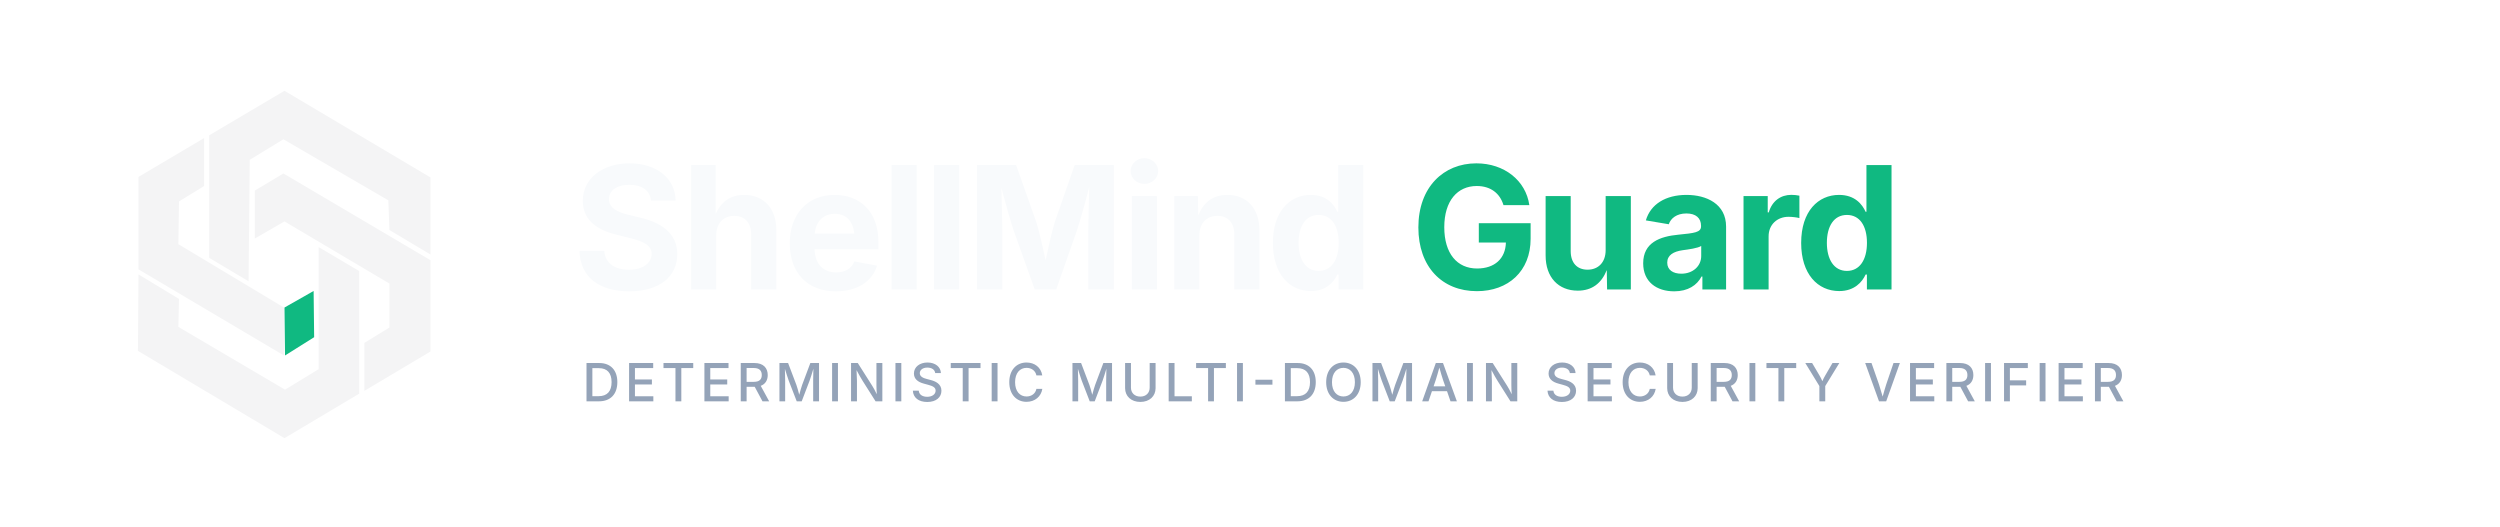
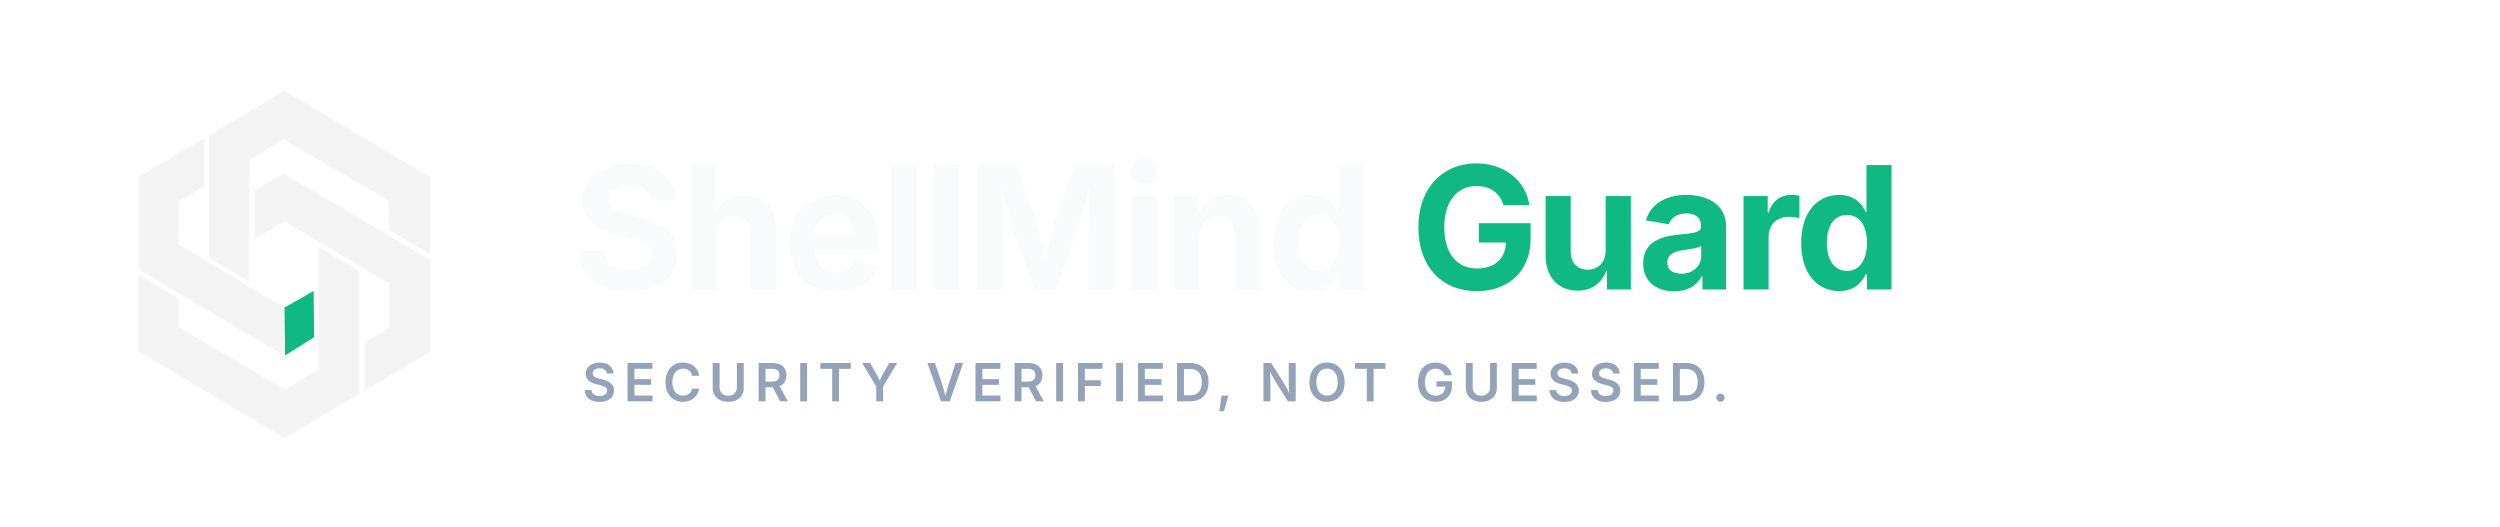
<svg xmlns="http://www.w3.org/2000/svg" viewBox="0 0 760 160" fill="none">
  <g transform="translate(16, 10) scale(0.275)">
    <polygon points="173.1,113.2 173.1,248.7 216.6,274.6 217.9,140.3 255.1,117.6 371.1,185.1 372.3,217.9 417.7,245.0 417.7,159.8 256.3,64.0" fill="#F4F4F5" />
    <polygon points="338.9,263.3 294.1,236.8 294.1,371.7 256.9,394.4 139.0,325.0 139.7,294.1 94.9,267.0 94.3,351.5 256.3,448.0 338.9,398.8" fill="#F4F4F5" />
    <polygon points="255.1,155.4 223.5,174.3 223.5,227.3 256.3,208.4 372.3,277.1 372.3,325.7 344.6,342.7 344.6,395.7 417.7,352.2 417.7,251.3" fill="#F4F4F5" />
    <polygon points="167.4,116.3 94.9,159.2 94.9,261.4 255.7,356.6 255.7,303.6 139.0,233.6 139.7,186.3 167.4,169.3" fill="#F4F4F5" />
    <polygon points="288.5,285.3 256.3,303.6 256.9,356.6 289.1,336.4" fill="#10B981" />
  </g>
  <text x="174" y="88" font-family="Inter,-apple-system,Segoe UI,Roboto,sans-serif" font-size="52" font-weight="700" letter-spacing="-1.2" fill="#F8FAFC">ShellMind <tspan fill="#10B981">Guard</tspan>
  </text>
-   <text x="177" y="122" font-family="Inter,-apple-system,Segoe UI,Roboto,sans-serif" font-size="16" font-weight="500" letter-spacing="1.4" fill="#94A3B8">DETERMINISTIC MULTI-DOMAIN SECURITY VERIFIER</text>
+   <text x="177" y="122" font-family="Inter,-apple-system,Segoe UI,Roboto,sans-serif" font-size="16" font-weight="600" letter-spacing="2.2" fill="#94A3B8">SECURITY VERIFIED, NOT GUESSED.</text>
</svg>
